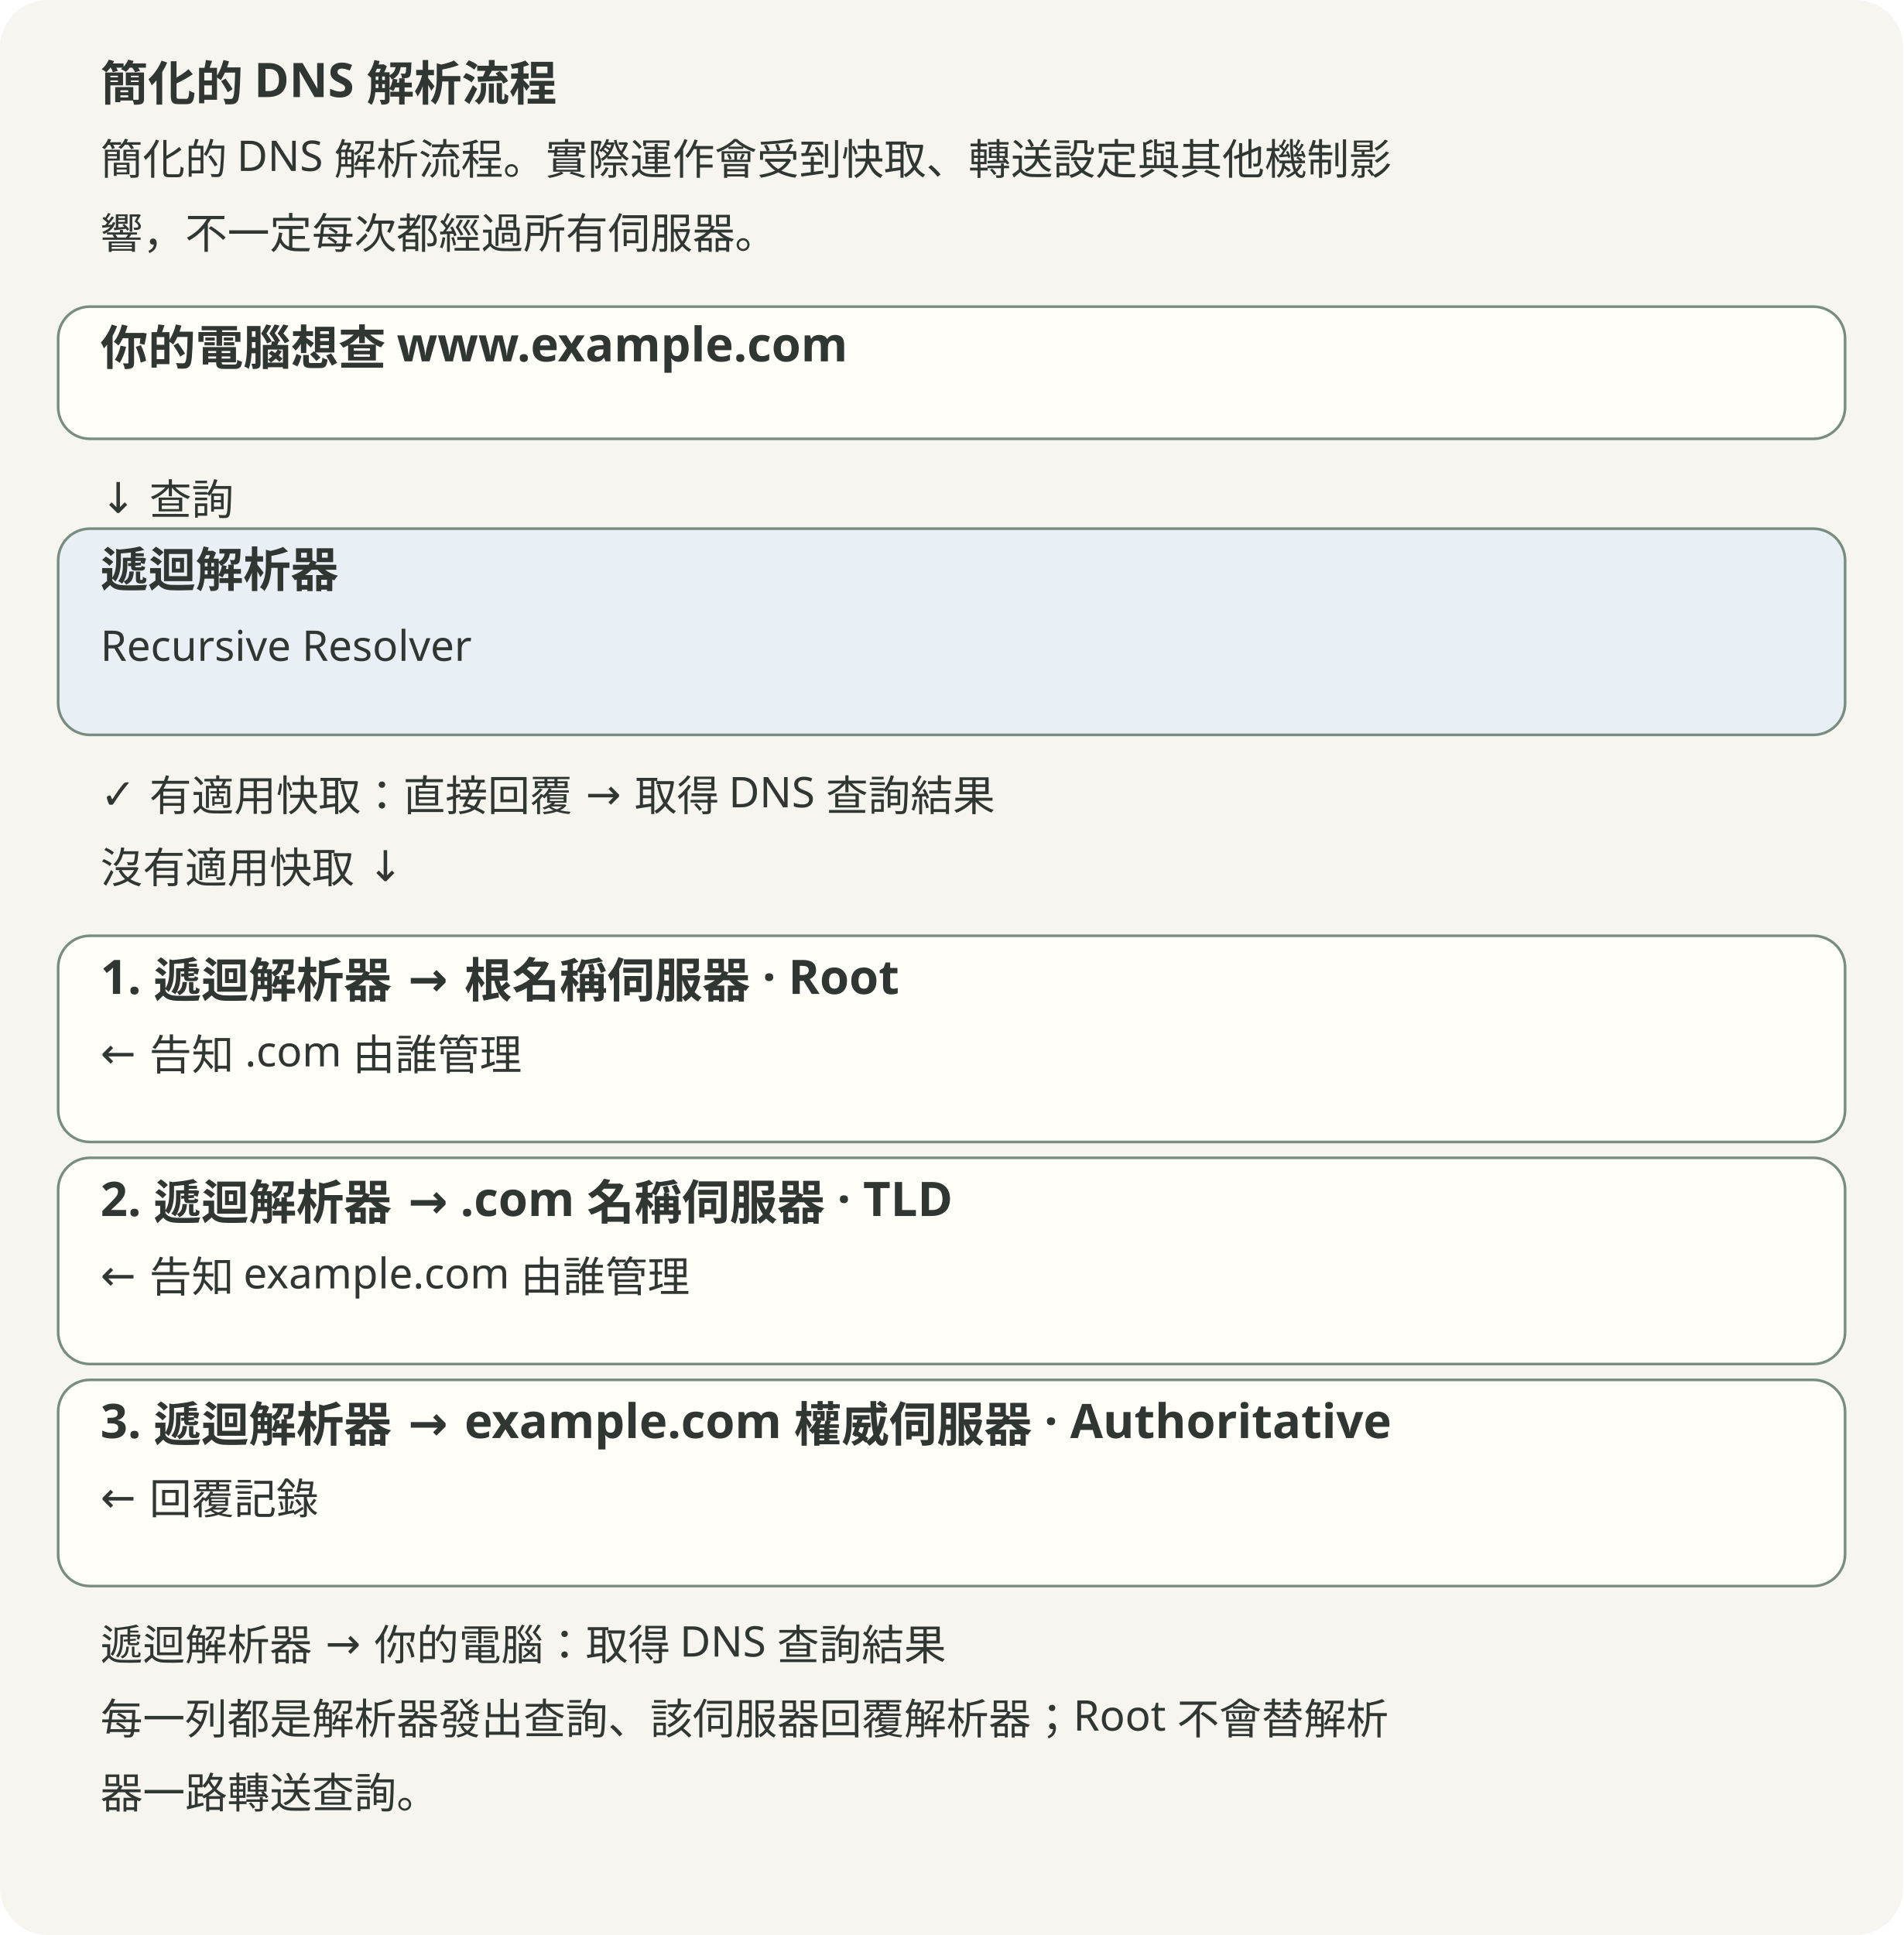
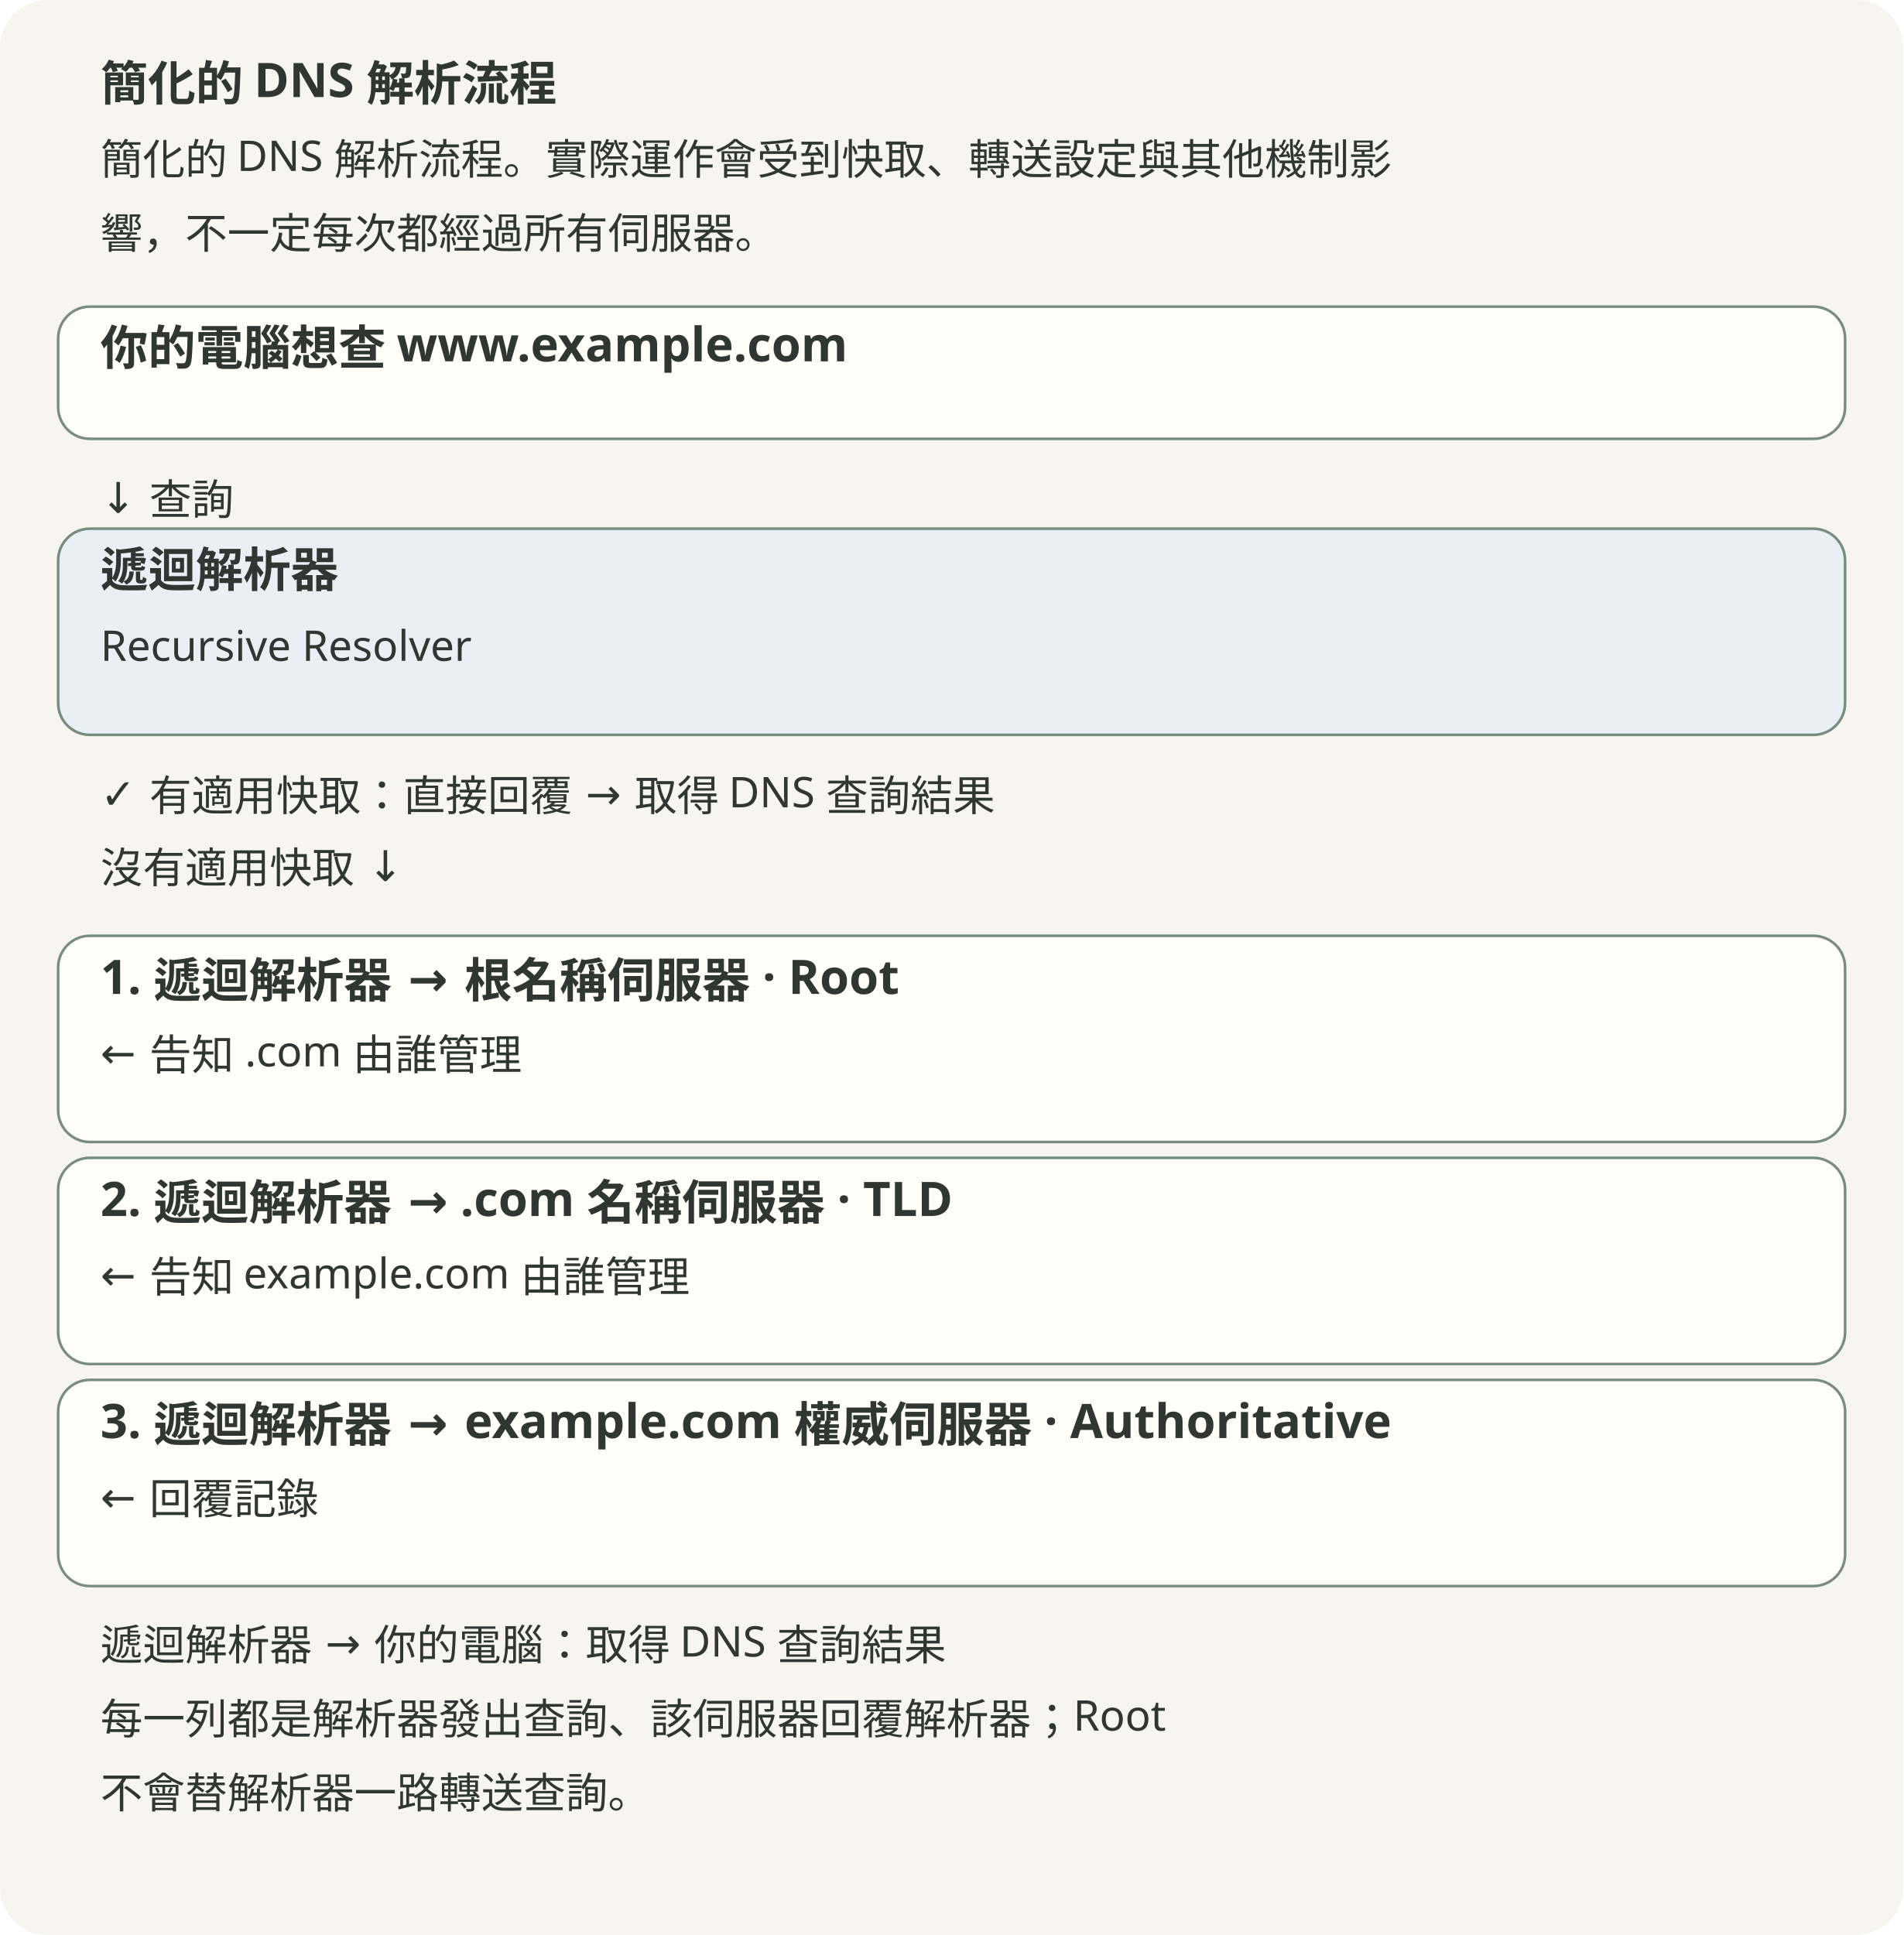
<svg xmlns="http://www.w3.org/2000/svg" width="720" height="732" viewBox="0 0 720 732" role="img" aria-labelledby="title desc">
  <rect width="720" height="732" rx="18" fill="#f7f5ef" />
  <g font-family="sans-serif" fill="#303632">
    <text x="38" y="38" font-size="18" font-weight="650">簡化的 DNS 解析流程</text>
    <text x="38" y="66" font-size="16" font-weight="400">簡化的 DNS 解析流程。實際運作會受到快取、轉送設定與其他機制影</text>
    <text x="38" y="94" font-size="16" font-weight="400">響，不一定每次都經過所有伺服器。</text>
    <rect x="22" y="116" width="676" height="50" rx="12" fill="#fffef9" stroke="#778d80" />
    <text x="38" y="138" font-size="18" font-weight="650">你的電腦想查 www.example.com</text>
    <text x="38" y="194" font-size="16" font-weight="400">↓ 查詢</text>
    <rect x="22" y="200" width="676" height="78" rx="12" fill="#e8f0f5" stroke="#778d80" />
    <text x="38" y="222" font-size="18" font-weight="650">遞迴解析器</text>
    <text x="38" y="250" font-size="16" font-weight="400">Recursive Resolver</text>
    <text x="38" y="306" font-size="16" font-weight="400">✓ 有適用快取：直接回覆 → 取得 DNS 查詢結果</text>
    <text x="38" y="334" font-size="16" font-weight="400">沒有適用快取 ↓</text>
    <rect x="22" y="354" width="676" height="78" rx="12" fill="#fffef9" stroke="#778d80" />
    <text x="38" y="376" font-size="18" font-weight="650">1. 遞迴解析器 → 根名稱伺服器 · Root</text>
    <text x="38" y="404" font-size="16" font-weight="400">← 告知 .com 由誰管理</text>
    <rect x="22" y="438" width="676" height="78" rx="12" fill="#fffef9" stroke="#778d80" />
    <text x="38" y="460" font-size="18" font-weight="650">2. 遞迴解析器 → .com 名稱伺服器 · TLD</text>
    <text x="38" y="488" font-size="16" font-weight="400">← 告知 example.com 由誰管理</text>
    <rect x="22" y="522" width="676" height="78" rx="12" fill="#fffef9" stroke="#778d80" />
    <text x="38" y="544" font-size="18" font-weight="650">3. 遞迴解析器 → example.com 權威伺服器 · Authoritative</text>
    <text x="38" y="572" font-size="16" font-weight="400">← 回覆記錄</text>
    <text x="38" y="628" font-size="16" font-weight="400">遞迴解析器 → 你的電腦：取得 DNS 查詢結果</text>
-     <text x="38" y="656" font-size="16" font-weight="400">每一列都是解析器發出查詢、該伺服器回覆解析器；Root 不會替解析</text>
-     <text x="38" y="684" font-size="16" font-weight="400">器一路轉送查詢。</text>
+     <text x="38" y="656" font-size="16" font-weight="400">每一列都是解析器發出查詢、該伺服器回覆解析器；Root</text>
+     <text x="38" y="684" font-size="16" font-weight="400">不會替解析器一路轉送查詢。</text>
  </g>
</svg>
